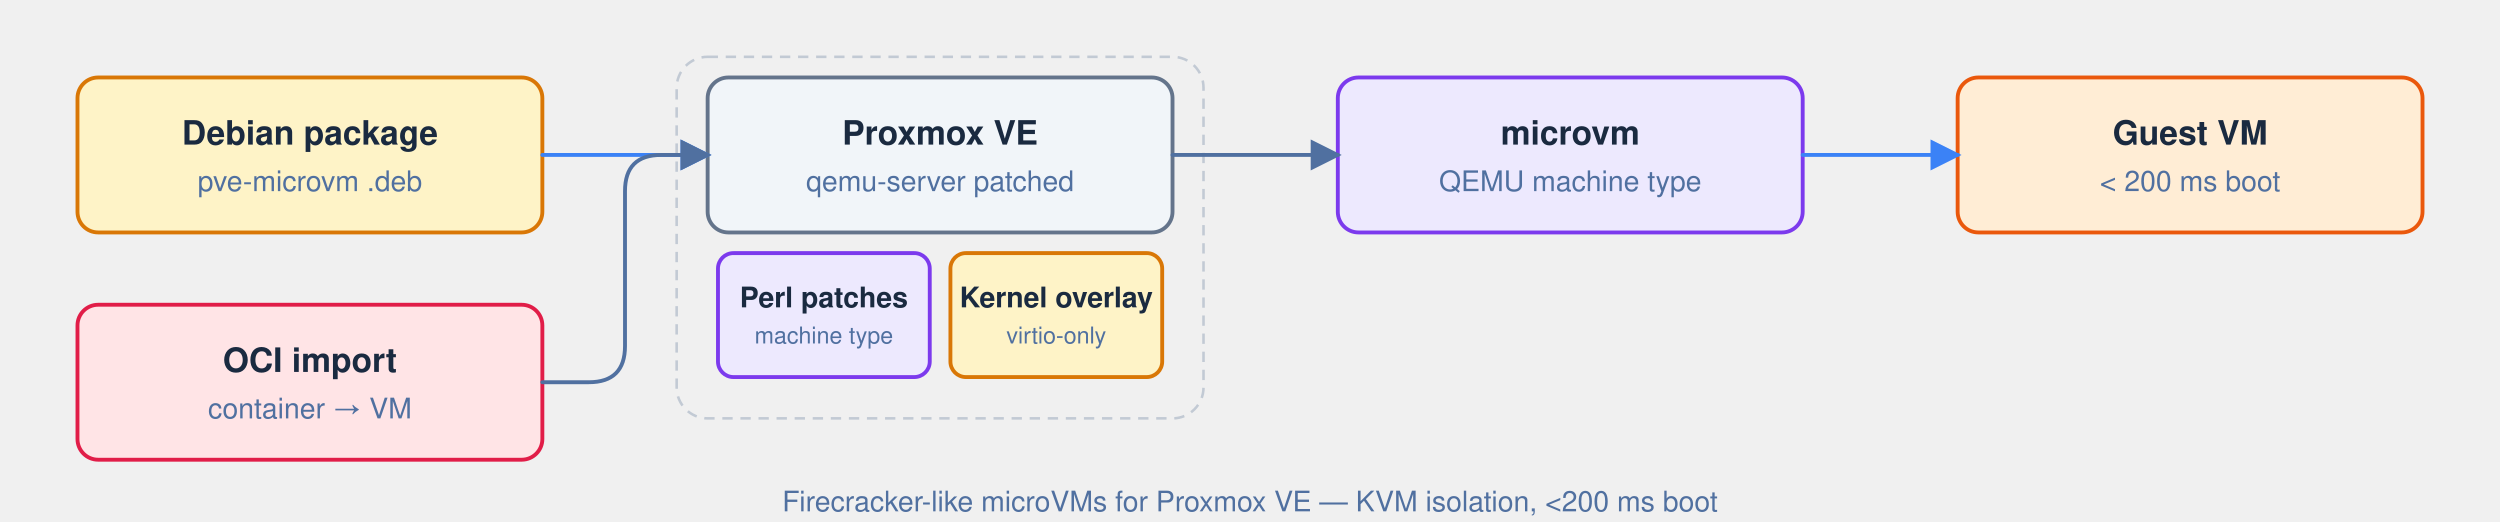
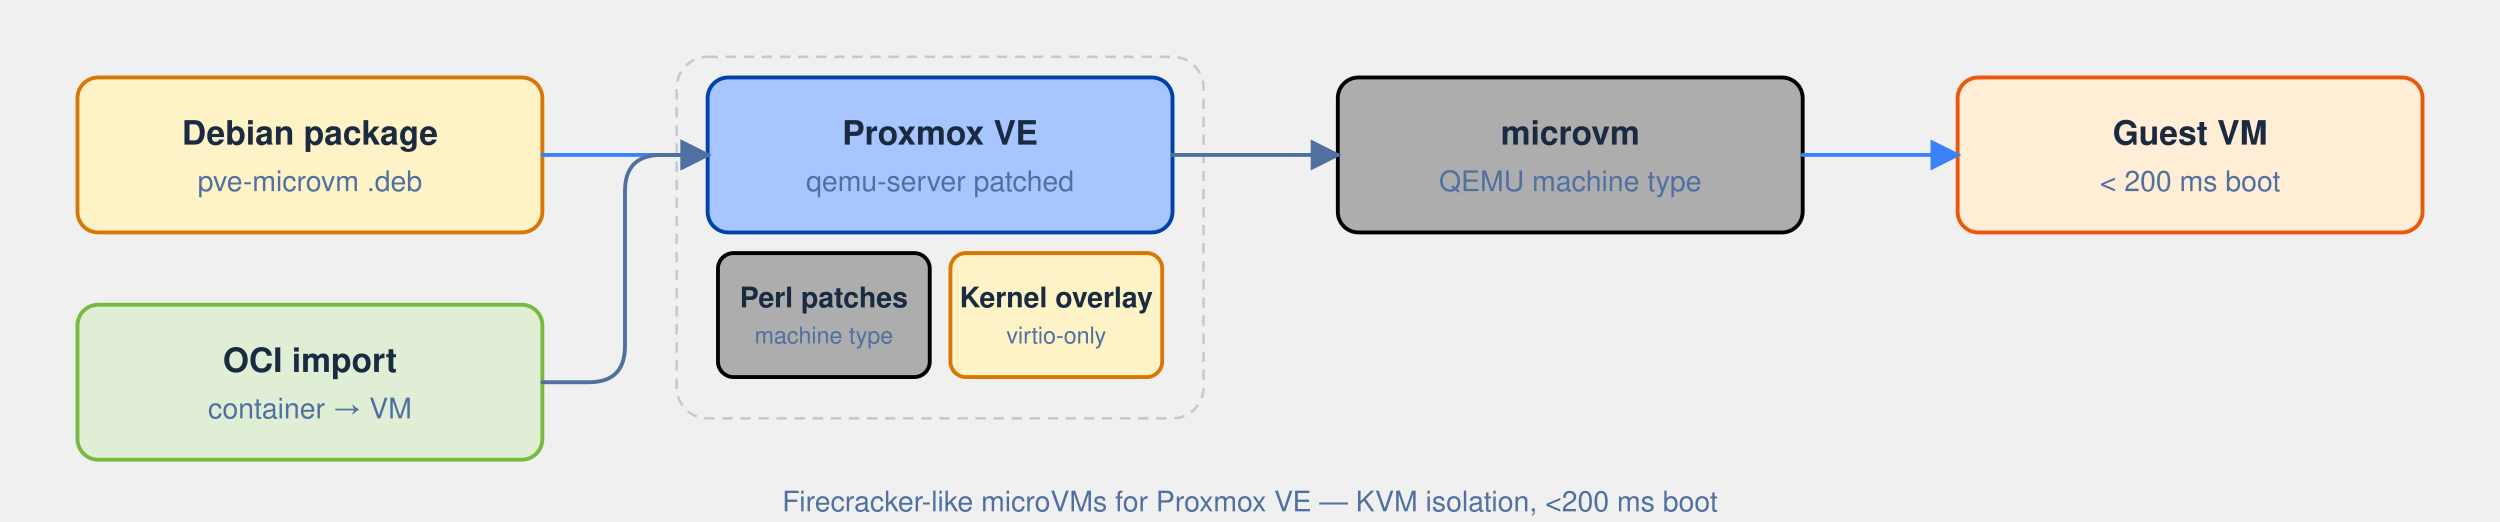
<svg xmlns="http://www.w3.org/2000/svg" viewBox="0 0 968 202">
  <style>
    /* Default: light mode (for rsvg-convert and non-media-query agents) */
    .bg { fill: transparent; }
-     .box { fill: #ffffff; stroke: #c8d0e0; stroke-width: 1.5; }
+     .box { fill: #ffffff; stroke: #707070; stroke-width: 1.5; }
    .box-accent { fill: #dbeafe; stroke: #3b82f6; stroke-width: 1.5; }
-     .box-green { fill: #d1fae5; stroke: #059669; stroke-width: 1.5; }
+     .box-green { fill: #74a7ff; stroke: #012f7b; stroke-width: 1.5; }
    .box-warm { fill: #fef3c7; stroke: #d97706; stroke-width: 1.5; }
-     .box-purple { fill: #ede9fe; stroke: #7c3aed; stroke-width: 1.5; }
-     .box-teal { fill: #ccfbf1; stroke: #0d9488; stroke-width: 1.5; }
-     .box-slate { fill: #f1f5f9; stroke: #64748b; stroke-width: 1.5; }
-     .box-indigo { fill: #e0e7ff; stroke: #4f46e5; stroke-width: 1.5; }
-     .box-rose { fill: #ffe4e6; stroke: #e11d48; stroke-width: 1.5; }
+     .box-purple { fill: #adadad; stroke: #000000; stroke-width: 1.5; }
+     .box-teal { fill: #ebebeb; stroke: #474747; stroke-width: 1.5; }
+     .box-slate { fill: #a7c6ff; stroke: #0042a9; stroke-width: 1.5; }
+     .box-indigo { fill: #dfeed4; stroke: #4e7a27; stroke-width: 1.5; }
+     .box-rose { fill: #dfeed4; stroke: #76bb40; stroke-width: 1.5; }
    .box-orange { fill: #ffedd5; stroke: #ea580c; stroke-width: 1.5; }
-     .box-cyan { fill: #cffafe; stroke: #0891b2; stroke-width: 1.5; }
+     .box-cyan { fill: #d9c9fe; stroke: #5e30eb; stroke-width: 1.5; }
    .label { fill: #1a2a40; }
    .sub { fill: #5070a0; }
    text { font-family: -apple-system, "Segoe UI", Helvetica, sans-serif; }
    .label { font-size: 13px; font-weight: 600; }
    .sub { font-size: 11px; }
    @media (prefers-color-scheme: dark) {
      .bg { fill: transparent; }
-       .box { fill: #1a1e2a; stroke: #2a3040; }
+       .box { fill: #1a1e2a; stroke: #505050; }
      .box-accent { fill: #0d1e38; stroke: #2b5cb0; }
-       .box-green { fill: #0d2220; stroke: #207060; }
+       .box-green { fill: #0a1a3a; stroke: #4a80d0; }
      .box-warm { fill: #221a10; stroke: #a06020; }
-       .box-purple { fill: #1a0d28; stroke: #7030a0; }
-       .box-teal { fill: #0d2228; stroke: #1a8a7a; }
-       .box-slate { fill: #1e293b; stroke: #475569; }
-       .box-indigo { fill: #1e1b4b; stroke: #6366f1; }
-       .box-rose { fill: #2a0a12; stroke: #f43f5e; }
+       .box-purple { fill: #222222; stroke: #666666; }
+       .box-teal { fill: #1e1e1e; stroke: #666666; }
+       .box-slate { fill: #0d1a38; stroke: #4a7ad0; }
+       .box-indigo { fill: #1a2810; stroke: #5a8a30; }
+       .box-rose { fill: #1a2810; stroke: #5aaa30; }
      .box-orange { fill: #2a1a08; stroke: #f97316; }
-       .box-cyan { fill: #082f3a; stroke: #06b6d4; }
+       .box-cyan { fill: #1a1030; stroke: #7040d0; }
      .label { fill: #d0daf0; }
      .sub { fill: #5070a0; }
    }
  </style>
  <defs>
    <marker id="ah" markerWidth="8" markerHeight="8" refX="7" refY="4" orient="auto">
      <path d="M0,0 L8,4 L0,8z" fill="#5070a0" stroke="none" />
    </marker>
    <marker id="ahs" markerWidth="8" markerHeight="8" refX="7" refY="4" orient="auto">
      <path d="M0,0 L8,4 L0,8z" fill="#3b82f6" stroke="none" />
    </marker>
  </defs>
  <rect width="968" height="202" class="bg" rx="8" />
  <rect x="30" y="30" width="180" height="60" rx="8" class="box-warm" />
  <text x="120" y="56" text-anchor="middle" class="label">Debian package</text>
  <text x="120" y="74" text-anchor="middle" class="sub">pve-microvm .deb</text>
  <rect x="30" y="118" width="180" height="60" rx="8" class="box-rose" />
  <text x="120" y="144" text-anchor="middle" class="label">OCI import</text>
  <text x="120" y="162" text-anchor="middle" class="sub">container → VM</text>
  <rect x="262" y="22" width="204" height="140" rx="12" fill="none" stroke="#94a3b8" stroke-width="1" stroke-dasharray="4 3" opacity="0.5" />
  <rect x="274" y="30" width="180" height="60" rx="8" class="box-slate" />
  <text x="364" y="56" text-anchor="middle" class="label">Proxmox VE</text>
  <text x="364" y="74" text-anchor="middle" class="sub">qemu-server patched</text>
  <rect x="278" y="98" width="82" height="48" rx="6" class="box-purple" />
  <text x="319" y="119" text-anchor="middle" class="label" style="font-size:11px">Perl patches</text>
  <text x="319" y="133" text-anchor="middle" class="sub" style="font-size:9px">machine type</text>
  <rect x="368" y="98" width="82" height="48" rx="6" class="box-warm" />
  <text x="409" y="119" text-anchor="middle" class="label" style="font-size:11px">Kernel overlay</text>
  <text x="409" y="133" text-anchor="middle" class="sub" style="font-size:9px">virtio-only</text>
  <rect x="518" y="30" width="180" height="60" rx="8" class="box-purple" />
  <text x="608" y="56" text-anchor="middle" class="label">microvm</text>
  <text x="608" y="74" text-anchor="middle" class="sub">QEMU machine type</text>
  <rect x="758" y="30" width="180" height="60" rx="8" class="box-orange" />
  <text x="848" y="56" text-anchor="middle" class="label">Guest VM</text>
  <text x="848" y="74" text-anchor="middle" class="sub">&lt; 200 ms boot</text>
  <path d="M210,60 L274,60" fill="none" stroke="#3b82f6" stroke-width="1.5" stroke-linecap="round" marker-end="url(#ahs)" />
  <path d="M210,148 L228,148 Q242,148 242,134 L242,74 Q242,60 256,60 L274,60" fill="none" stroke="#5070a0" stroke-width="1.5" stroke-linecap="round" marker-end="url(#ah)" />
  <path d="M454,60 L518,60" fill="none" stroke="#5070a0" stroke-width="1.5" stroke-linecap="round" marker-end="url(#ah)" />
  <path d="M698,60 L758,60" fill="none" stroke="#3b82f6" stroke-width="1.5" stroke-linecap="round" marker-end="url(#ahs)" />
  <text x="484" y="198" text-anchor="middle" class="sub">Firecracker-like microVMs for Proxmox VE — KVM isolation, &lt;200 ms boot</text>
</svg>
